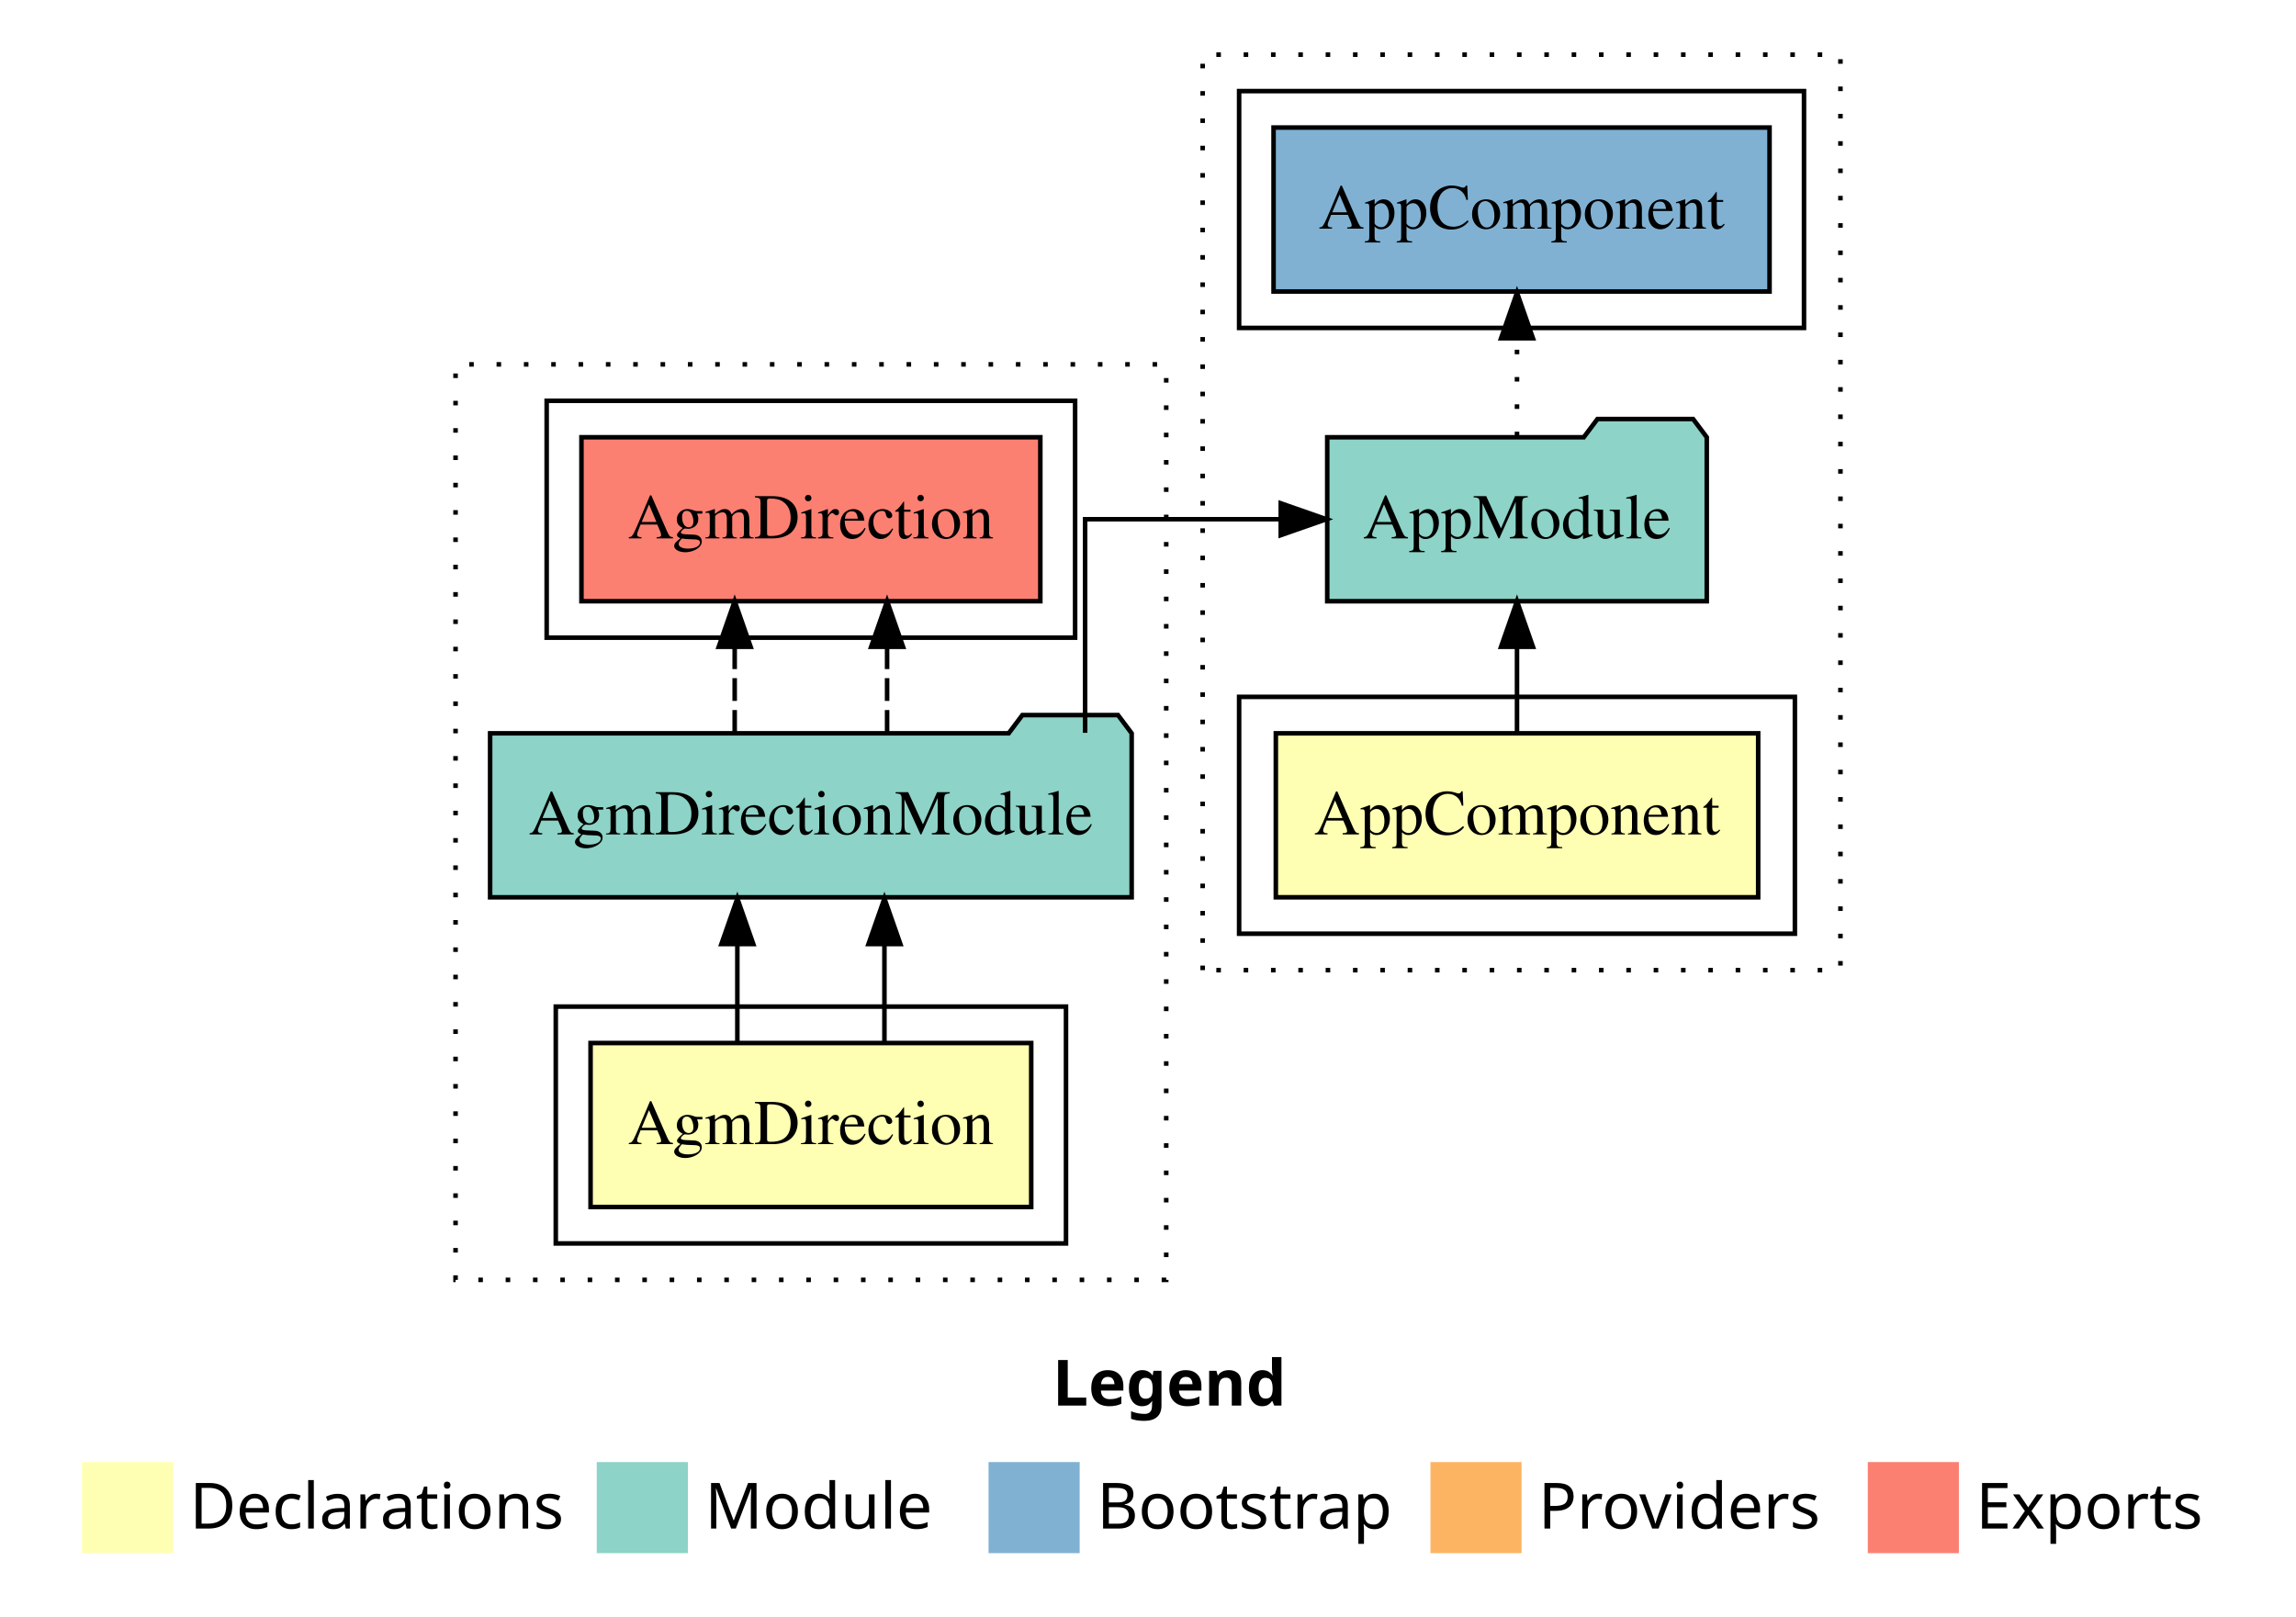
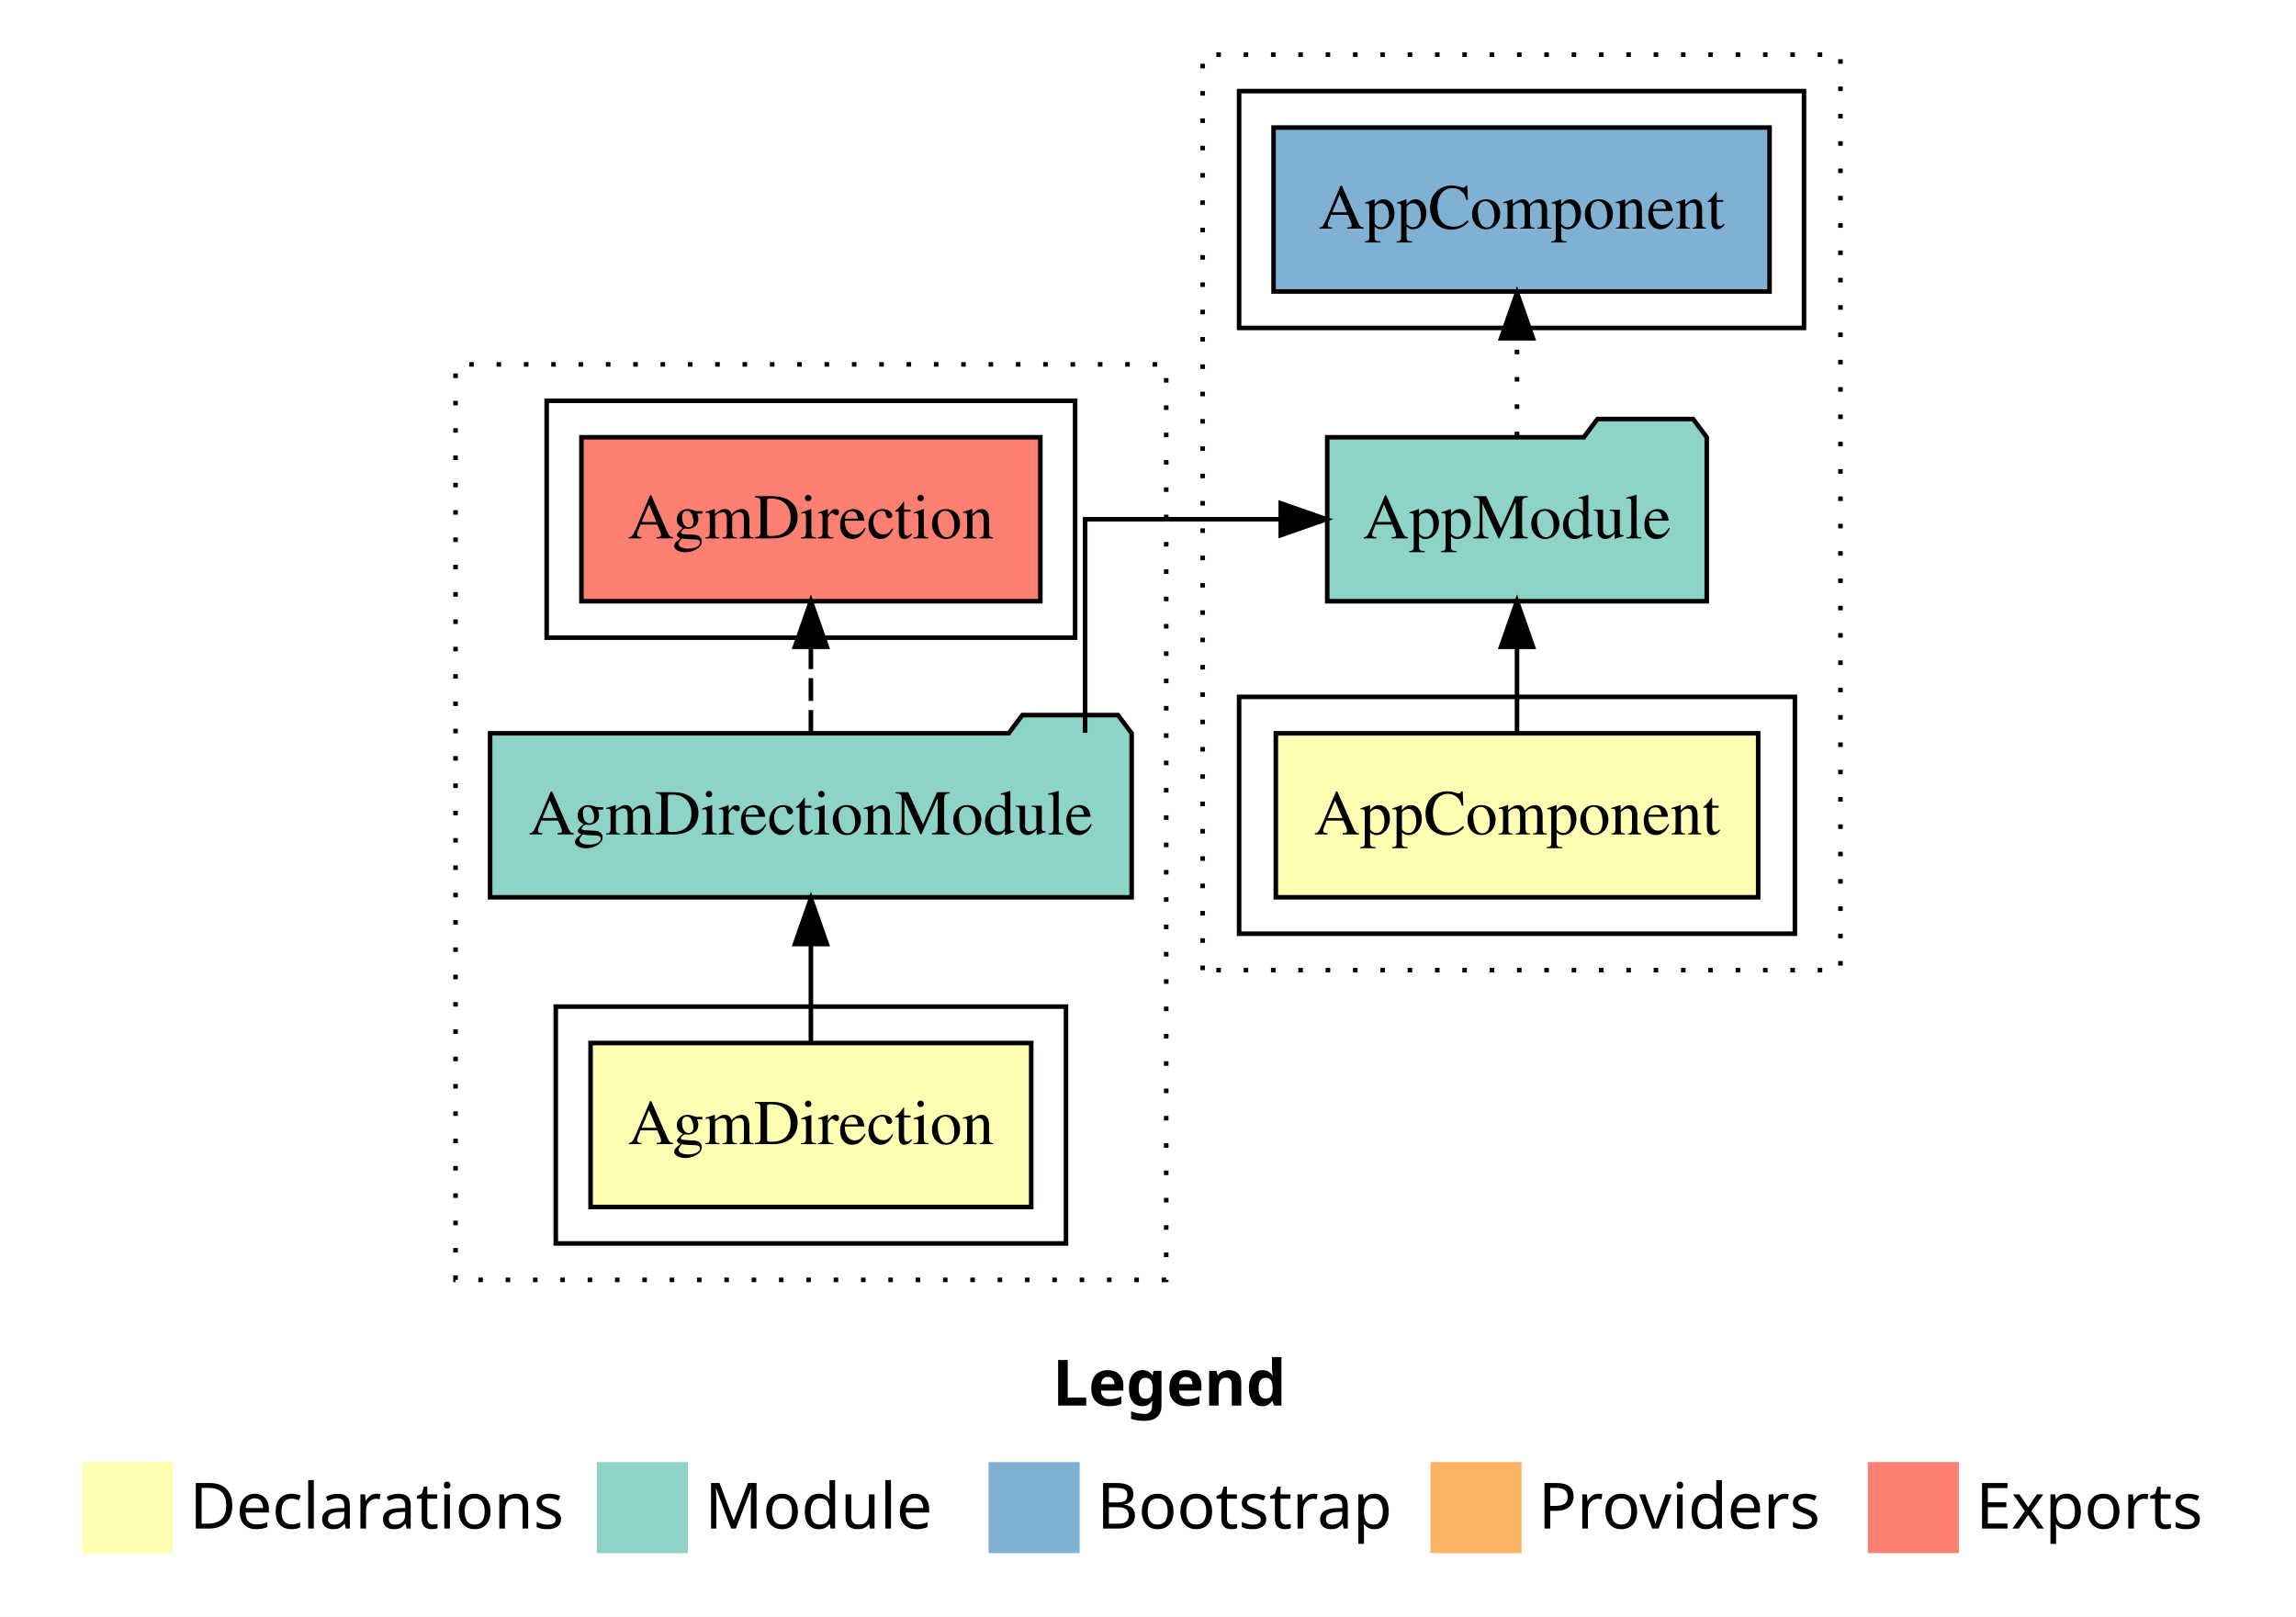
<svg xmlns="http://www.w3.org/2000/svg" width="504pt" height="355pt" viewBox="0.00 0.00 504.00 355.00">
  <g id="graph0" class="graph" transform="scale(1 1) rotate(0) translate(4 351)">
    <polygon fill="#ffffff" stroke="transparent" points="-4,4 -4,-351 500,-351 500,4 -4,4" />
    <text text-anchor="start" x="227.009" y="-42.4" font-family="sans-serif" font-weight="bold" font-size="14.00" fill="#000000">Legend</text>
    <polygon fill="#ffffb3" stroke="transparent" points="14,-10 14,-30 34,-30 34,-10 14,-10" />
    <text text-anchor="start" x="37.629" y="-15.4" font-family="sans-serif" font-size="14.00" fill="#000000">  Declarations</text>
    <polygon fill="#8dd3c7" stroke="transparent" points="127,-10 127,-30 147,-30 147,-10 127,-10" />
    <text text-anchor="start" x="150.725" y="-15.4" font-family="sans-serif" font-size="14.00" fill="#000000">  Module</text>
    <polygon fill="#80b1d3" stroke="transparent" points="213,-10 213,-30 233,-30 233,-10 213,-10" />
    <text text-anchor="start" x="236.781" y="-15.4" font-family="sans-serif" font-size="14.00" fill="#000000">  Bootstrap</text>
    <polygon fill="#fdb462" stroke="transparent" points="310,-10 310,-30 330,-30 330,-10 310,-10" />
    <text text-anchor="start" x="333.673" y="-15.4" font-family="sans-serif" font-size="14.00" fill="#000000">  Providers</text>
    <polygon fill="#fb8072" stroke="transparent" points="406,-10 406,-30 426,-30 426,-10 406,-10" />
    <text text-anchor="start" x="429.726" y="-15.4" font-family="sans-serif" font-size="14.00" fill="#000000">  Exports</text>
    <g id="clust1" class="cluster">
      <polygon fill="none" stroke="#000000" stroke-dasharray="1,5" points="96,-70 96,-271 252,-271 252,-70 96,-70" />
    </g>
    <g id="clust2" class="cluster">
      <polygon fill="none" stroke="#000000" points="118,-78 118,-130 230,-130 230,-78 118,-78" />
    </g>
    <g id="clust5" class="cluster">
      <polygon fill="none" stroke="#000000" points="116,-211 116,-263 232,-263 232,-211 116,-211" />
    </g>
    <g id="clust8" class="cluster">
      <polygon fill="none" stroke="#000000" stroke-dasharray="1,5" points="260,-138 260,-339 400,-339 400,-138 260,-138" />
    </g>
    <g id="clust9" class="cluster">
      <polygon fill="none" stroke="#000000" points="268,-146 268,-198 390,-198 390,-146 268,-146" />
    </g>
    <g id="clust13" class="cluster">
      <polygon fill="none" stroke="#000000" points="268,-279 268,-331 392,-331 392,-279 268,-279" />
    </g>
    <g id="node1" class="node">
      <polygon fill="#ffffb3" stroke="#000000" points="222.365,-122 125.635,-122 125.635,-86 222.365,-86 222.365,-122" />
      <text text-anchor="middle" x="174" y="-99.8" font-family="Times,serif" font-size="14.00" fill="#000000">AgmDirection</text>
    </g>
    <g id="node2" class="node">
      <polygon fill="#8dd3c7" stroke="#000000" points="244.416,-190 241.416,-194 220.416,-194 217.416,-190 103.584,-190 103.584,-154 244.416,-154 244.416,-190" />
      <text text-anchor="middle" x="174" y="-167.8" font-family="Times,serif" font-size="14.00" fill="#000000">AgmDirectionModule</text>
    </g>
    <g id="edge1" class="edge">
-       <path fill="none" stroke="#000000" d="M190.144,-122.223C190.144,-122.223 190.144,-143.727 190.144,-143.727" />
-       <polygon fill="#000000" stroke="#000000" points="186.644,-143.727 190.144,-153.727 193.644,-143.727 186.644,-143.727" />
-     </g>
-     <g id="edge3" class="edge">
-       <path fill="none" stroke="#000000" d="M157.856,-122.223C157.856,-122.223 157.856,-143.727 157.856,-143.727" />
-       <polygon fill="#000000" stroke="#000000" points="154.356,-143.727 157.856,-153.727 161.356,-143.727 154.356,-143.727" />
+       <path fill="none" stroke="#000000" d="M174,-122.223C174,-122.223 174,-143.727 174,-143.727" />
+       <polygon fill="#000000" stroke="#000000" points="170.5,-143.727 174,-153.727 177.5,-143.727 170.5,-143.727" />
    </g>
    <g id="node3" class="node">
      <polygon fill="#fb8072" stroke="#000000" points="224.366,-255 123.634,-255 123.634,-219 224.366,-219 224.366,-255" />
      <text text-anchor="middle" x="174" y="-232.8" font-family="Times,serif" font-size="14.00" fill="#000000">AgmDirection </text>
    </g>
    <g id="edge2" class="edge">
-       <path fill="none" stroke="#000000" stroke-dasharray="5,2" d="M157.272,-190.106C157.272,-190.106 157.272,-208.991 157.272,-208.991" />
-       <polygon fill="#000000" stroke="#000000" points="153.773,-208.991 157.272,-218.991 160.773,-208.991 153.773,-208.991" />
-     </g>
-     <g id="edge4" class="edge">
-       <path fill="none" stroke="#000000" stroke-dasharray="5,2" d="M190.728,-190.106C190.728,-190.106 190.728,-208.991 190.728,-208.991" />
-       <polygon fill="#000000" stroke="#000000" points="187.228,-208.991 190.728,-218.991 194.228,-208.991 187.228,-208.991" />
+       <path fill="none" stroke="#000000" stroke-dasharray="5,2" d="M174,-190.106C174,-190.106 174,-208.991 174,-208.991" />
+       <polygon fill="#000000" stroke="#000000" points="170.5,-208.991 174,-218.991 177.5,-208.991 170.5,-208.991" />
    </g>
    <g id="node5" class="node">
      <polygon fill="#8dd3c7" stroke="#000000" points="370.657,-255 367.657,-259 346.657,-259 343.657,-255 287.343,-255 287.343,-219 370.657,-219 370.657,-255" />
      <text text-anchor="middle" x="329" y="-232.8" font-family="Times,serif" font-size="14.00" fill="#000000">AppModule</text>
    </g>
-     <g id="edge6" class="edge">
+     <g id="edge4" class="edge">
      <path fill="none" stroke="#000000" d="M234.195,-190.106C234.195,-209.339 234.195,-237 234.195,-237 234.195,-237 277.141,-237 277.141,-237" />
      <polygon fill="#000000" stroke="#000000" points="277.141,-240.5 287.141,-237 277.141,-233.5 277.141,-240.5" />
    </g>
    <g id="node4" class="node">
      <polygon fill="#ffffb3" stroke="#000000" points="381.94,-190 276.06,-190 276.06,-154 381.94,-154 381.94,-190" />
      <text text-anchor="middle" x="329" y="-167.8" font-family="Times,serif" font-size="14.00" fill="#000000">AppComponent</text>
    </g>
-     <g id="edge5" class="edge">
+     <g id="edge3" class="edge">
      <path fill="none" stroke="#000000" d="M329,-190.106C329,-190.106 329,-208.991 329,-208.991" />
      <polygon fill="#000000" stroke="#000000" points="325.5,-208.991 329,-218.991 332.5,-208.991 325.5,-208.991" />
    </g>
    <g id="node6" class="node">
      <polygon fill="#80b1d3" stroke="#000000" points="384.439,-323 275.561,-323 275.561,-287 384.439,-287 384.439,-323" />
      <text text-anchor="middle" x="330" y="-300.8" font-family="Times,serif" font-size="14.00" fill="#000000">AppComponent </text>
    </g>
-     <g id="edge7" class="edge">
+     <g id="edge5" class="edge">
      <path fill="none" stroke="#000000" stroke-dasharray="1,5" d="M329,-255.223C329,-255.223 329,-276.727 329,-276.727" />
      <polygon fill="#000000" stroke="#000000" points="325.5,-276.727 329,-286.727 332.5,-276.727 325.5,-276.727" />
    </g>
  </g>
</svg>
